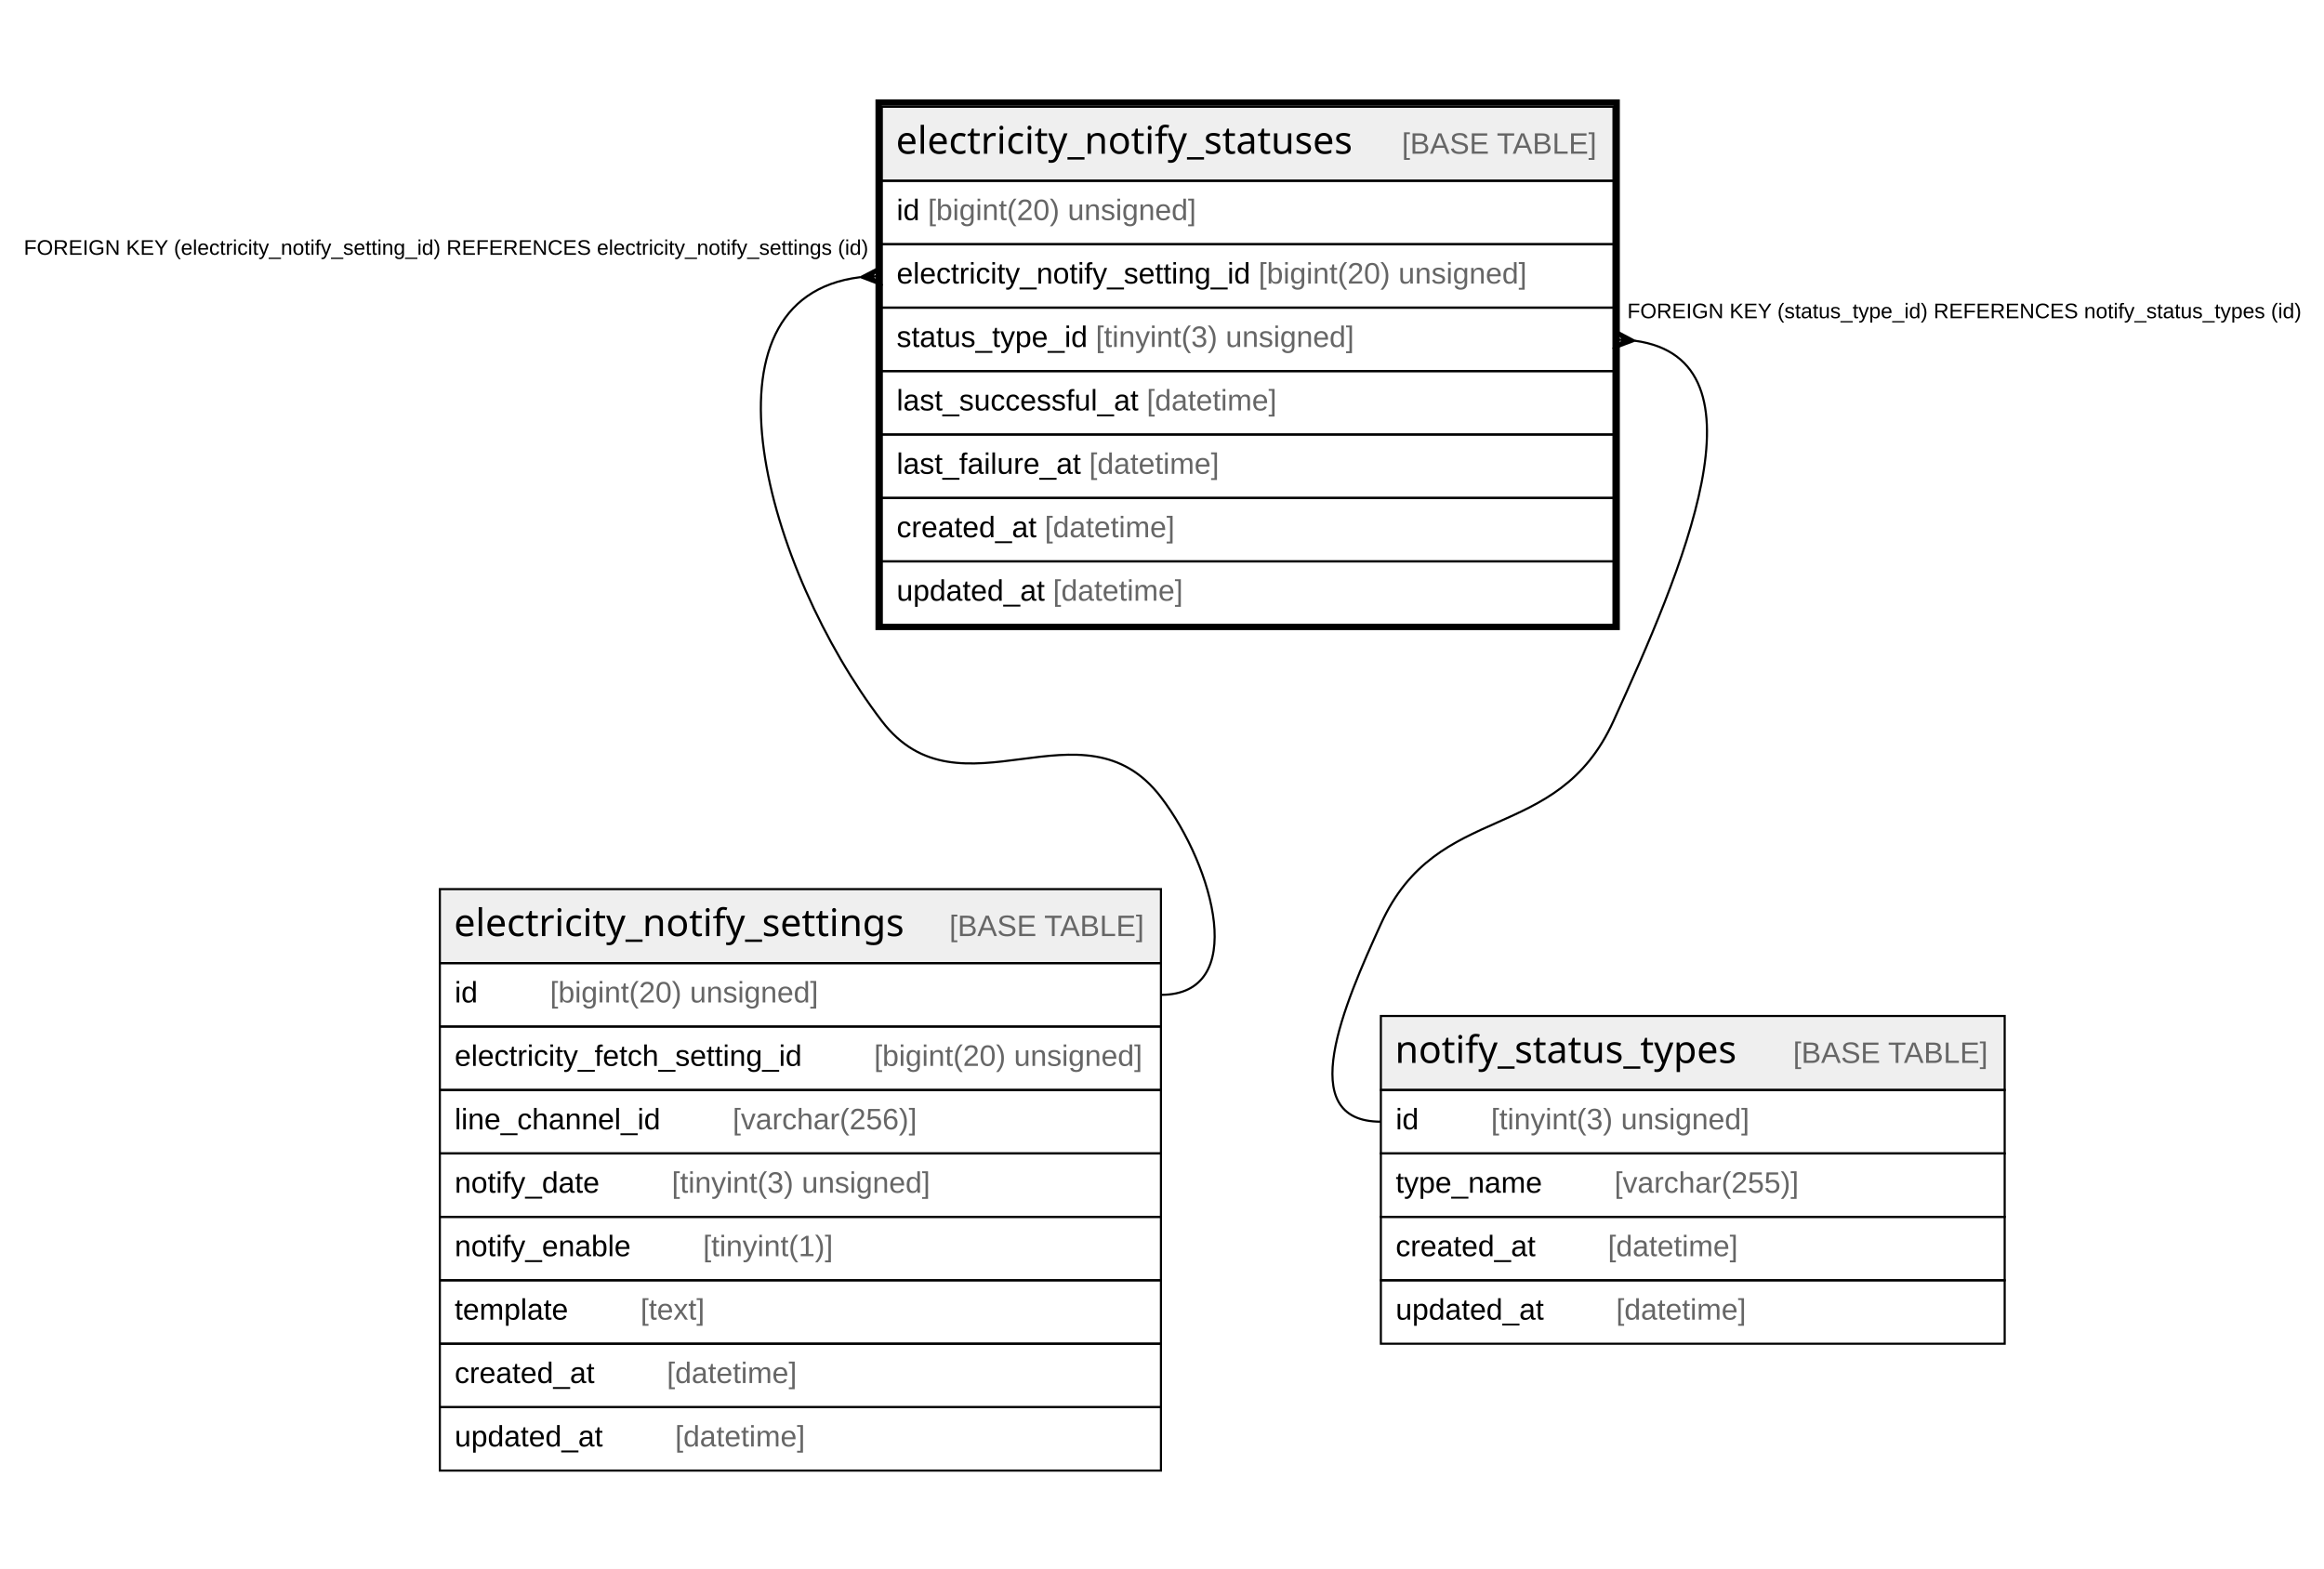
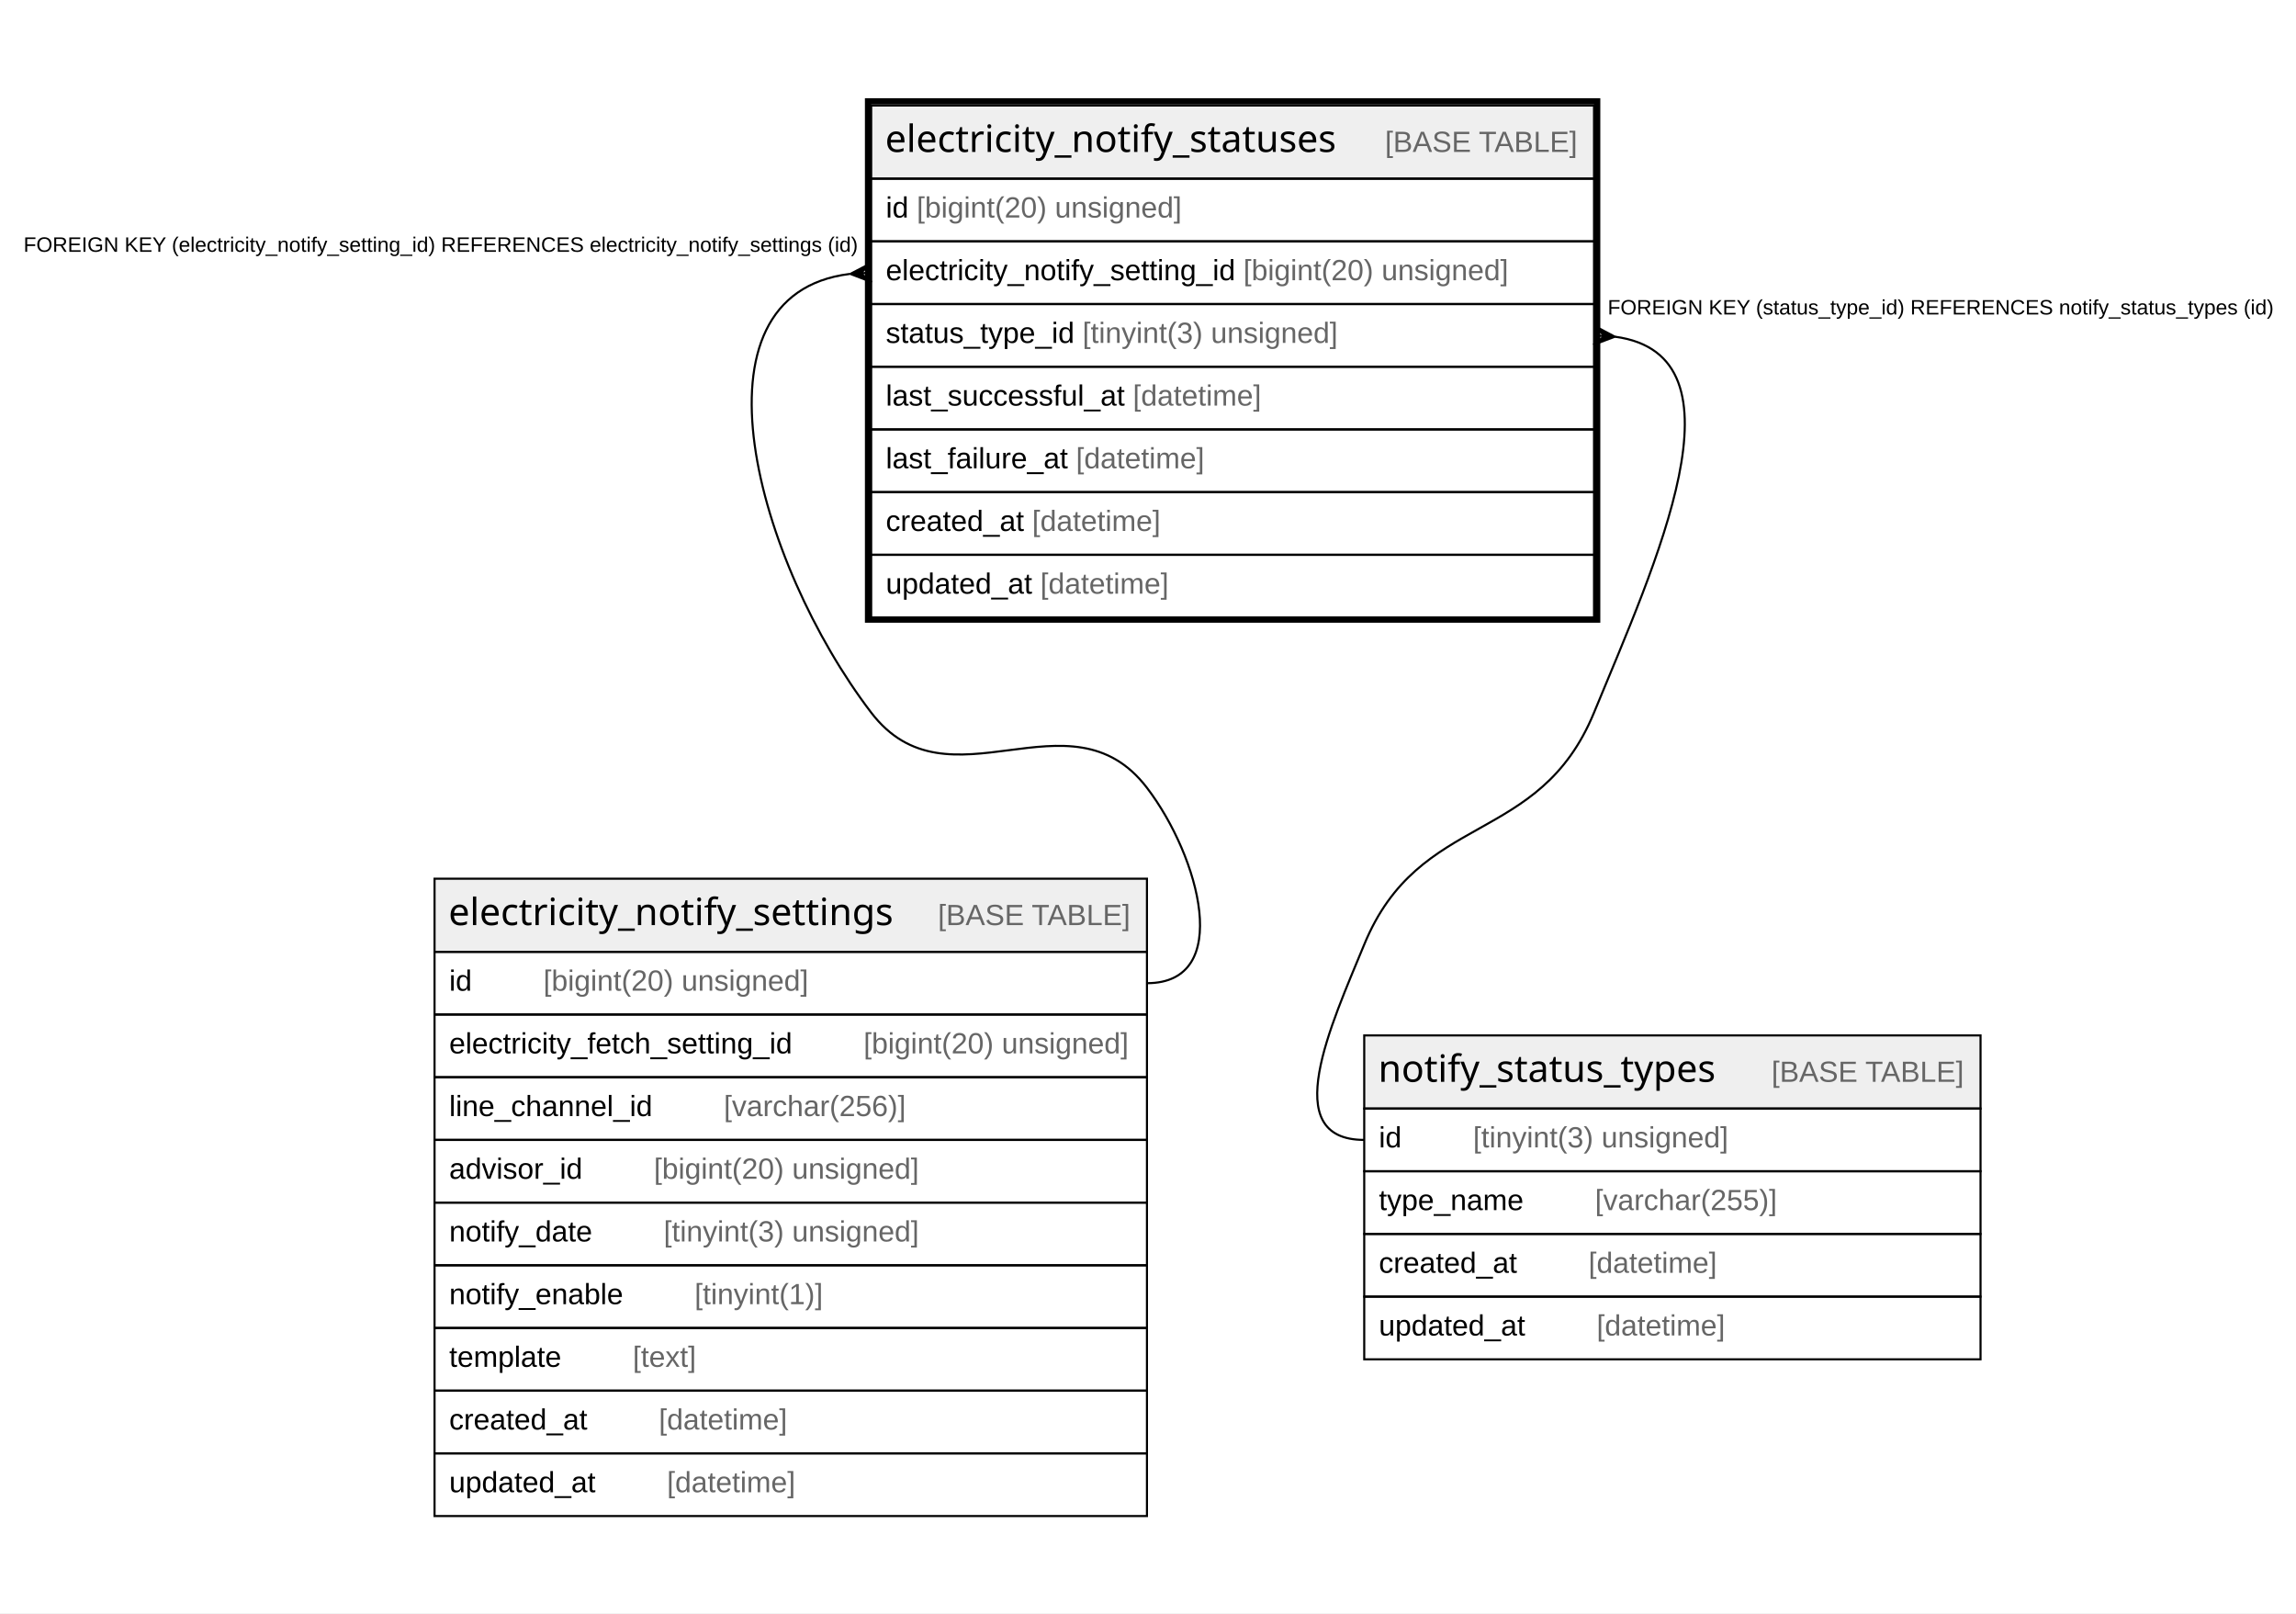
- <svg xmlns="http://www.w3.org/2000/svg" width="1099pt" height="742pt" viewBox="0.00 0.00 1099.00 742.00">
-   <g id="graph0" class="graph" transform="scale(1 1) rotate(0) translate(4 738)">
-     <polygon fill="#ffffff" stroke="transparent" points="-4,4 -4,-738 1095,-738 1095,4 -4,4" />
+ <svg xmlns="http://www.w3.org/2000/svg" width="1099pt" height="772pt" viewBox="0.00 0.00 1099.00 772.00">
+   <g id="graph0" class="graph" transform="scale(1 1) rotate(0) translate(4 768)">
+     <polygon fill="#ffffff" stroke="transparent" points="-4,4 -4,-768 1095,-768 1095,4 -4,4" />
    <g id="node1" class="node">
-       <polygon fill="#efefef" stroke="transparent" points="413,-652.5 413,-687.5 759,-687.5 759,-652.5 413,-652.5" />
-       <polygon fill="none" stroke="#000000" points="413,-652.5 413,-687.5 759,-687.5 759,-652.5 413,-652.5" />
-       <text text-anchor="start" x="419.697" y="-665.3" font-family="Arial Bold" font-size="18.00" fill="#000000">electricity_notify_statuses</text>
-       <text text-anchor="start" x="624.735" y="-665.3" font-family="Arial" font-size="14.00" fill="#000000">    </text>
-       <text text-anchor="start" x="658.94" y="-665.3" font-family="Arial" font-size="14.00" fill="#666666">[BASE TABLE]</text>
+       <polygon fill="#efefef" stroke="transparent" points="413,-682.5 413,-717.5 759,-717.5 759,-682.5 413,-682.5" />
+       <polygon fill="none" stroke="#000000" points="413,-682.5 413,-717.5 759,-717.5 759,-682.5 413,-682.5" />
+       <text text-anchor="start" x="419.697" y="-695.3" font-family="Arial Bold" font-size="18.00" fill="#000000">electricity_notify_statuses</text>
+       <text text-anchor="start" x="624.735" y="-695.3" font-family="Arial" font-size="14.00" fill="#000000">    </text>
+       <text text-anchor="start" x="658.94" y="-695.3" font-family="Arial" font-size="14.00" fill="#666666">[BASE TABLE]</text>
+       <polygon fill="none" stroke="#000000" points="413,-652.5 413,-682.5 759,-682.5 759,-652.5 413,-652.5" />
+       <text text-anchor="start" x="420" y="-663.9" font-family="Arial" font-size="14.00" fill="#000000">id </text>
+       <text text-anchor="start" x="434.78" y="-663.9" font-family="Arial" font-size="14.00" fill="#666666">[bigint(20) unsigned]</text>
      <polygon fill="none" stroke="#000000" points="413,-622.5 413,-652.5 759,-652.5 759,-622.5 413,-622.5" />
-       <text text-anchor="start" x="420" y="-633.9" font-family="Arial" font-size="14.00" fill="#000000">id </text>
-       <text text-anchor="start" x="434.78" y="-633.9" font-family="Arial" font-size="14.00" fill="#666666">[bigint(20) unsigned]</text>
+       <text text-anchor="start" x="420" y="-633.9" font-family="Arial" font-size="14.00" fill="#000000">electricity_notify_setting_id </text>
+       <text text-anchor="start" x="591.143" y="-633.9" font-family="Arial" font-size="14.00" fill="#666666">[bigint(20) unsigned]</text>
      <polygon fill="none" stroke="#000000" points="413,-592.5 413,-622.5 759,-622.5 759,-592.5 413,-592.5" />
-       <text text-anchor="start" x="420" y="-603.9" font-family="Arial" font-size="14.00" fill="#000000">electricity_notify_setting_id </text>
-       <text text-anchor="start" x="591.143" y="-603.9" font-family="Arial" font-size="14.00" fill="#666666">[bigint(20) unsigned]</text>
+       <text text-anchor="start" x="420" y="-603.9" font-family="Arial" font-size="14.00" fill="#000000">status_type_id </text>
+       <text text-anchor="start" x="514.147" y="-603.9" font-family="Arial" font-size="14.00" fill="#666666">[tinyint(3) unsigned]</text>
      <polygon fill="none" stroke="#000000" points="413,-562.5 413,-592.5 759,-592.5 759,-562.5 413,-562.5" />
-       <text text-anchor="start" x="420" y="-573.9" font-family="Arial" font-size="14.00" fill="#000000">status_type_id </text>
-       <text text-anchor="start" x="514.147" y="-573.9" font-family="Arial" font-size="14.00" fill="#666666">[tinyint(3) unsigned]</text>
+       <text text-anchor="start" x="420" y="-573.9" font-family="Arial" font-size="14.00" fill="#000000">last_successful_at </text>
+       <text text-anchor="start" x="538.254" y="-573.9" font-family="Arial" font-size="14.00" fill="#666666">[datetime]</text>
      <polygon fill="none" stroke="#000000" points="413,-532.5 413,-562.5 759,-562.5 759,-532.5 413,-532.5" />
-       <text text-anchor="start" x="420" y="-543.9" font-family="Arial" font-size="14.00" fill="#000000">last_successful_at </text>
-       <text text-anchor="start" x="538.254" y="-543.9" font-family="Arial" font-size="14.00" fill="#666666">[datetime]</text>
+       <text text-anchor="start" x="420" y="-543.9" font-family="Arial" font-size="14.00" fill="#000000">last_failure_at </text>
+       <text text-anchor="start" x="511.021" y="-543.9" font-family="Arial" font-size="14.00" fill="#666666">[datetime]</text>
      <polygon fill="none" stroke="#000000" points="413,-502.5 413,-532.5 759,-532.5 759,-502.5 413,-502.5" />
-       <text text-anchor="start" x="420" y="-513.9" font-family="Arial" font-size="14.00" fill="#000000">last_failure_at </text>
-       <text text-anchor="start" x="511.021" y="-513.9" font-family="Arial" font-size="14.00" fill="#666666">[datetime]</text>
+       <text text-anchor="start" x="420" y="-513.9" font-family="Arial" font-size="14.00" fill="#000000">created_at </text>
+       <text text-anchor="start" x="490.028" y="-513.9" font-family="Arial" font-size="14.00" fill="#666666">[datetime]</text>
      <polygon fill="none" stroke="#000000" points="413,-472.5 413,-502.5 759,-502.5 759,-472.5 413,-472.5" />
-       <text text-anchor="start" x="420" y="-483.9" font-family="Arial" font-size="14.00" fill="#000000">created_at </text>
-       <text text-anchor="start" x="490.028" y="-483.9" font-family="Arial" font-size="14.00" fill="#666666">[datetime]</text>
-       <polygon fill="none" stroke="#000000" points="413,-442.5 413,-472.5 759,-472.5 759,-442.5 413,-442.5" />
-       <text text-anchor="start" x="420" y="-453.9" font-family="Arial" font-size="14.00" fill="#000000">updated_at </text>
-       <text text-anchor="start" x="493.933" y="-453.9" font-family="Arial" font-size="14.00" fill="#666666">[datetime]</text>
-       <polygon fill="none" stroke="#000000" stroke-width="3" points="411.5,-441.5 411.5,-689.5 760.5,-689.5 760.5,-441.5 411.5,-441.5" />
+       <text text-anchor="start" x="420" y="-483.9" font-family="Arial" font-size="14.00" fill="#000000">updated_at </text>
+       <text text-anchor="start" x="493.933" y="-483.9" font-family="Arial" font-size="14.00" fill="#666666">[datetime]</text>
+       <polygon fill="none" stroke="#000000" stroke-width="3" points="411.5,-471.5 411.5,-719.5 760.5,-719.5 760.5,-471.5 411.5,-471.5" />
    </g>
    <g id="node2" class="node">
-       <polygon fill="#efefef" stroke="transparent" points="204,-282.5 204,-317.5 545,-317.5 545,-282.5 204,-282.5" />
-       <polygon fill="none" stroke="#000000" points="204,-282.5 204,-317.5 545,-317.5 545,-282.5 204,-282.5" />
-       <text text-anchor="start" x="210.7" y="-295.3" font-family="Arial Bold" font-size="18.00" fill="#000000">electricity_notify_settings</text>
-       <text text-anchor="start" x="410.732" y="-295.3" font-family="Arial" font-size="14.00" fill="#000000">    </text>
-       <text text-anchor="start" x="444.937" y="-295.3" font-family="Arial" font-size="14.00" fill="#666666">[BASE TABLE]</text>
+       <polygon fill="#efefef" stroke="transparent" points="204,-312.5 204,-347.5 545,-347.5 545,-312.5 204,-312.5" />
+       <polygon fill="none" stroke="#000000" points="204,-312.5 204,-347.5 545,-347.5 545,-312.5 204,-312.5" />
+       <text text-anchor="start" x="210.7" y="-325.3" font-family="Arial Bold" font-size="18.00" fill="#000000">electricity_notify_settings</text>
+       <text text-anchor="start" x="410.732" y="-325.3" font-family="Arial" font-size="14.00" fill="#000000">    </text>
+       <text text-anchor="start" x="444.937" y="-325.3" font-family="Arial" font-size="14.00" fill="#666666">[BASE TABLE]</text>
+       <polygon fill="none" stroke="#000000" points="204,-282.5 204,-312.5 545,-312.5 545,-282.5 204,-282.5" />
+       <text text-anchor="start" x="211" y="-293.9" font-family="Arial" font-size="14.00" fill="#000000">id    </text>
+       <text text-anchor="start" x="256.094" y="-293.9" font-family="Arial" font-size="14.00" fill="#666666">[bigint(20) unsigned]</text>
      <polygon fill="none" stroke="#000000" points="204,-252.5 204,-282.5 545,-282.5 545,-252.5 204,-252.5" />
-       <text text-anchor="start" x="211" y="-263.9" font-family="Arial" font-size="14.00" fill="#000000">id    </text>
-       <text text-anchor="start" x="256.094" y="-263.9" font-family="Arial" font-size="14.00" fill="#666666">[bigint(20) unsigned]</text>
+       <text text-anchor="start" x="211" y="-263.9" font-family="Arial" font-size="14.00" fill="#000000">electricity_fetch_setting_id    </text>
+       <text text-anchor="start" x="409.351" y="-263.9" font-family="Arial" font-size="14.00" fill="#666666">[bigint(20) unsigned]</text>
      <polygon fill="none" stroke="#000000" points="204,-222.5 204,-252.5 545,-252.5 545,-222.5 204,-222.5" />
-       <text text-anchor="start" x="211" y="-233.9" font-family="Arial" font-size="14.00" fill="#000000">electricity_fetch_setting_id    </text>
-       <text text-anchor="start" x="409.351" y="-233.9" font-family="Arial" font-size="14.00" fill="#666666">[bigint(20) unsigned]</text>
+       <text text-anchor="start" x="211" y="-233.9" font-family="Arial" font-size="14.00" fill="#000000">line_channel_id    </text>
+       <text text-anchor="start" x="342.457" y="-233.9" font-family="Arial" font-size="14.00" fill="#666666">[varchar(256)]</text>
      <polygon fill="none" stroke="#000000" points="204,-192.5 204,-222.5 545,-222.5 545,-192.5 204,-192.5" />
-       <text text-anchor="start" x="211" y="-203.9" font-family="Arial" font-size="14.00" fill="#000000">line_channel_id    </text>
-       <text text-anchor="start" x="342.457" y="-203.9" font-family="Arial" font-size="14.00" fill="#666666">[varchar(256)]</text>
+       <text text-anchor="start" x="211" y="-203.9" font-family="Arial" font-size="14.00" fill="#000000">advisor_id    </text>
+       <text text-anchor="start" x="308.992" y="-203.9" font-family="Arial" font-size="14.00" fill="#666666">[bigint(20) unsigned]</text>
      <polygon fill="none" stroke="#000000" points="204,-162.5 204,-192.5 545,-192.5 545,-162.5 204,-162.5" />
      <text text-anchor="start" x="211" y="-173.9" font-family="Arial" font-size="14.00" fill="#000000">notify_date    </text>
      <text text-anchor="start" x="313.679" y="-173.9" font-family="Arial" font-size="14.00" fill="#666666">[tinyint(3) unsigned]</text>
      <polygon fill="none" stroke="#000000" points="204,-132.5 204,-162.5 545,-162.5 545,-132.5 204,-132.5" />
      <text text-anchor="start" x="211" y="-143.9" font-family="Arial" font-size="14.00" fill="#000000">notify_enable    </text>
      <text text-anchor="start" x="328.46" y="-143.9" font-family="Arial" font-size="14.00" fill="#666666">[tinyint(1)]</text>
      <polygon fill="none" stroke="#000000" points="204,-102.5 204,-132.5 545,-132.5 545,-102.5 204,-102.5" />
      <text text-anchor="start" x="211" y="-113.9" font-family="Arial" font-size="14.00" fill="#000000">template    </text>
      <text text-anchor="start" x="298.884" y="-113.9" font-family="Arial" font-size="14.00" fill="#666666">[text]</text>
      <polygon fill="none" stroke="#000000" points="204,-72.5 204,-102.5 545,-102.5 545,-72.5 204,-72.5" />
      <text text-anchor="start" x="211" y="-83.9" font-family="Arial" font-size="14.00" fill="#000000">created_at    </text>
      <text text-anchor="start" x="311.342" y="-83.9" font-family="Arial" font-size="14.00" fill="#666666">[datetime]</text>
      <polygon fill="none" stroke="#000000" points="204,-42.5 204,-72.5 545,-72.5 545,-42.5 204,-42.5" />
      <text text-anchor="start" x="211" y="-53.9" font-family="Arial" font-size="14.00" fill="#000000">updated_at    </text>
      <text text-anchor="start" x="315.247" y="-53.9" font-family="Arial" font-size="14.00" fill="#666666">[datetime]</text>
    </g>
    <g id="edge1" class="edge">
-       <path fill="none" stroke="#000000" d="M402.627,-606.889C322.348,-596.957 358.431,-468.445 413,-397 449.911,-348.674 508.089,-409.326 545,-361 570.224,-327.976 586.556,-267.5 545,-267.5" />
-       <polygon fill="#000000" stroke="#000000" points="403.017,-606.912 412.735,-611.992 408.009,-607.206 413,-607.5 413,-607.5 413,-607.5 408.009,-607.206 413.265,-603.008 403.017,-606.912 403.017,-606.912" />
-       <text text-anchor="start" x="7.263" y="-617.5" font-family="Arial" font-size="10.00" fill="#000000">FOREIGN KEY (electricity_notify_setting_id) REFERENCES electricity_notify_settings (id)</text>
+       <path fill="none" stroke="#000000" d="M402.627,-636.889C322.348,-626.957 358.431,-498.445 413,-427 449.911,-378.674 508.089,-439.326 545,-391 570.224,-357.976 586.556,-297.5 545,-297.5" />
+       <polygon fill="#000000" stroke="#000000" points="403.017,-636.912 412.735,-641.992 408.009,-637.206 413,-637.5 413,-637.5 413,-637.5 408.009,-637.206 413.265,-633.008 403.017,-636.912 403.017,-636.912" />
+       <text text-anchor="start" x="7.263" y="-647.5" font-family="Arial" font-size="10.00" fill="#000000">FOREIGN KEY (electricity_notify_setting_id) REFERENCES electricity_notify_settings (id)</text>
    </g>
    <g id="node3" class="node">
-       <polygon fill="#efefef" stroke="transparent" points="649,-222.5 649,-257.5 944,-257.5 944,-222.5 649,-222.5" />
-       <polygon fill="none" stroke="#000000" points="649,-222.5 649,-257.5 944,-257.5 944,-222.5 649,-222.5" />
-       <text text-anchor="start" x="655.689" y="-235.3" font-family="Arial Bold" font-size="18.00" fill="#000000">notify_status_types</text>
-       <text text-anchor="start" x="809.743" y="-235.3" font-family="Arial" font-size="14.00" fill="#000000">    </text>
-       <text text-anchor="start" x="843.948" y="-235.3" font-family="Arial" font-size="14.00" fill="#666666">[BASE TABLE]</text>
-       <polygon fill="none" stroke="#000000" points="649,-192.5 649,-222.5 944,-222.5 944,-192.5 649,-192.5" />
-       <text text-anchor="start" x="656" y="-203.9" font-family="Arial" font-size="14.00" fill="#000000">id    </text>
-       <text text-anchor="start" x="701.094" y="-203.9" font-family="Arial" font-size="14.00" fill="#666666">[tinyint(3) unsigned]</text>
-       <polygon fill="none" stroke="#000000" points="649,-162.5 649,-192.5 944,-192.5 944,-162.5 649,-162.5" />
-       <text text-anchor="start" x="656" y="-173.9" font-family="Arial" font-size="14.00" fill="#000000">type_name    </text>
-       <text text-anchor="start" x="759.452" y="-173.9" font-family="Arial" font-size="14.00" fill="#666666">[varchar(255)]</text>
-       <polygon fill="none" stroke="#000000" points="649,-132.5 649,-162.5 944,-162.5 944,-132.5 649,-132.5" />
-       <text text-anchor="start" x="656" y="-143.9" font-family="Arial" font-size="14.00" fill="#000000">created_at    </text>
-       <text text-anchor="start" x="756.342" y="-143.9" font-family="Arial" font-size="14.00" fill="#666666">[datetime]</text>
-       <polygon fill="none" stroke="#000000" points="649,-102.5 649,-132.5 944,-132.5 944,-102.5 649,-102.5" />
-       <text text-anchor="start" x="656" y="-113.9" font-family="Arial" font-size="14.00" fill="#000000">updated_at    </text>
-       <text text-anchor="start" x="760.247" y="-113.9" font-family="Arial" font-size="14.00" fill="#666666">[datetime]</text>
+       <polygon fill="#efefef" stroke="transparent" points="649,-237.5 649,-272.5 944,-272.5 944,-237.5 649,-237.5" />
+       <polygon fill="none" stroke="#000000" points="649,-237.5 649,-272.5 944,-272.5 944,-237.5 649,-237.5" />
+       <text text-anchor="start" x="655.689" y="-250.3" font-family="Arial Bold" font-size="18.00" fill="#000000">notify_status_types</text>
+       <text text-anchor="start" x="809.743" y="-250.3" font-family="Arial" font-size="14.00" fill="#000000">    </text>
+       <text text-anchor="start" x="843.948" y="-250.3" font-family="Arial" font-size="14.00" fill="#666666">[BASE TABLE]</text>
+       <polygon fill="none" stroke="#000000" points="649,-207.5 649,-237.5 944,-237.5 944,-207.5 649,-207.5" />
+       <text text-anchor="start" x="656" y="-218.9" font-family="Arial" font-size="14.00" fill="#000000">id    </text>
+       <text text-anchor="start" x="701.094" y="-218.9" font-family="Arial" font-size="14.00" fill="#666666">[tinyint(3) unsigned]</text>
+       <polygon fill="none" stroke="#000000" points="649,-177.5 649,-207.5 944,-207.5 944,-177.5 649,-177.5" />
+       <text text-anchor="start" x="656" y="-188.9" font-family="Arial" font-size="14.00" fill="#000000">type_name    </text>
+       <text text-anchor="start" x="759.452" y="-188.9" font-family="Arial" font-size="14.00" fill="#666666">[varchar(255)]</text>
+       <polygon fill="none" stroke="#000000" points="649,-147.5 649,-177.5 944,-177.5 944,-147.5 649,-147.5" />
+       <text text-anchor="start" x="656" y="-158.9" font-family="Arial" font-size="14.00" fill="#000000">created_at    </text>
+       <text text-anchor="start" x="756.342" y="-158.9" font-family="Arial" font-size="14.00" fill="#666666">[datetime]</text>
+       <polygon fill="none" stroke="#000000" points="649,-117.5 649,-147.5 944,-147.5 944,-117.5 649,-117.5" />
+       <text text-anchor="start" x="656" y="-128.9" font-family="Arial" font-size="14.00" fill="#000000">updated_at    </text>
+       <text text-anchor="start" x="760.247" y="-128.9" font-family="Arial" font-size="14.00" fill="#666666">[datetime]</text>
    </g>
    <g id="edge2" class="edge">
-       <path fill="none" stroke="#000000" d="M769.054,-576.862C835.025,-567.914 790.705,-466.751 759,-397 732.149,-337.927 675.851,-360.073 649,-301 631.804,-263.169 607.444,-207.5 649,-207.5" />
-       <polygon fill="#000000" stroke="#000000" points="768.98,-576.867 758.715,-573.009 763.99,-577.183 759,-577.5 759,-577.5 759,-577.5 763.99,-577.183 759.285,-581.991 768.98,-576.867 768.98,-576.867" />
-       <text text-anchor="start" x="765.533" y="-587.5" font-family="Arial" font-size="10.00" fill="#000000">FOREIGN KEY (status_type_id) REFERENCES notify_status_types (id)</text>
+       <path fill="none" stroke="#000000" d="M769.038,-606.869C834.797,-598.013 788.16,-497.852 759,-427 732.566,-362.773 675.434,-380.227 649,-316 633.184,-277.572 607.444,-222.5 649,-222.5" />
+       <polygon fill="#000000" stroke="#000000" points="768.98,-606.872 758.718,-603.009 763.99,-607.186 759,-607.5 759,-607.5 759,-607.5 763.99,-607.186 759.282,-611.991 768.98,-606.872 768.98,-606.872" />
+       <text text-anchor="start" x="765.533" y="-617.5" font-family="Arial" font-size="10.00" fill="#000000">FOREIGN KEY (status_type_id) REFERENCES notify_status_types (id)</text>
    </g>
  </g>
</svg>
